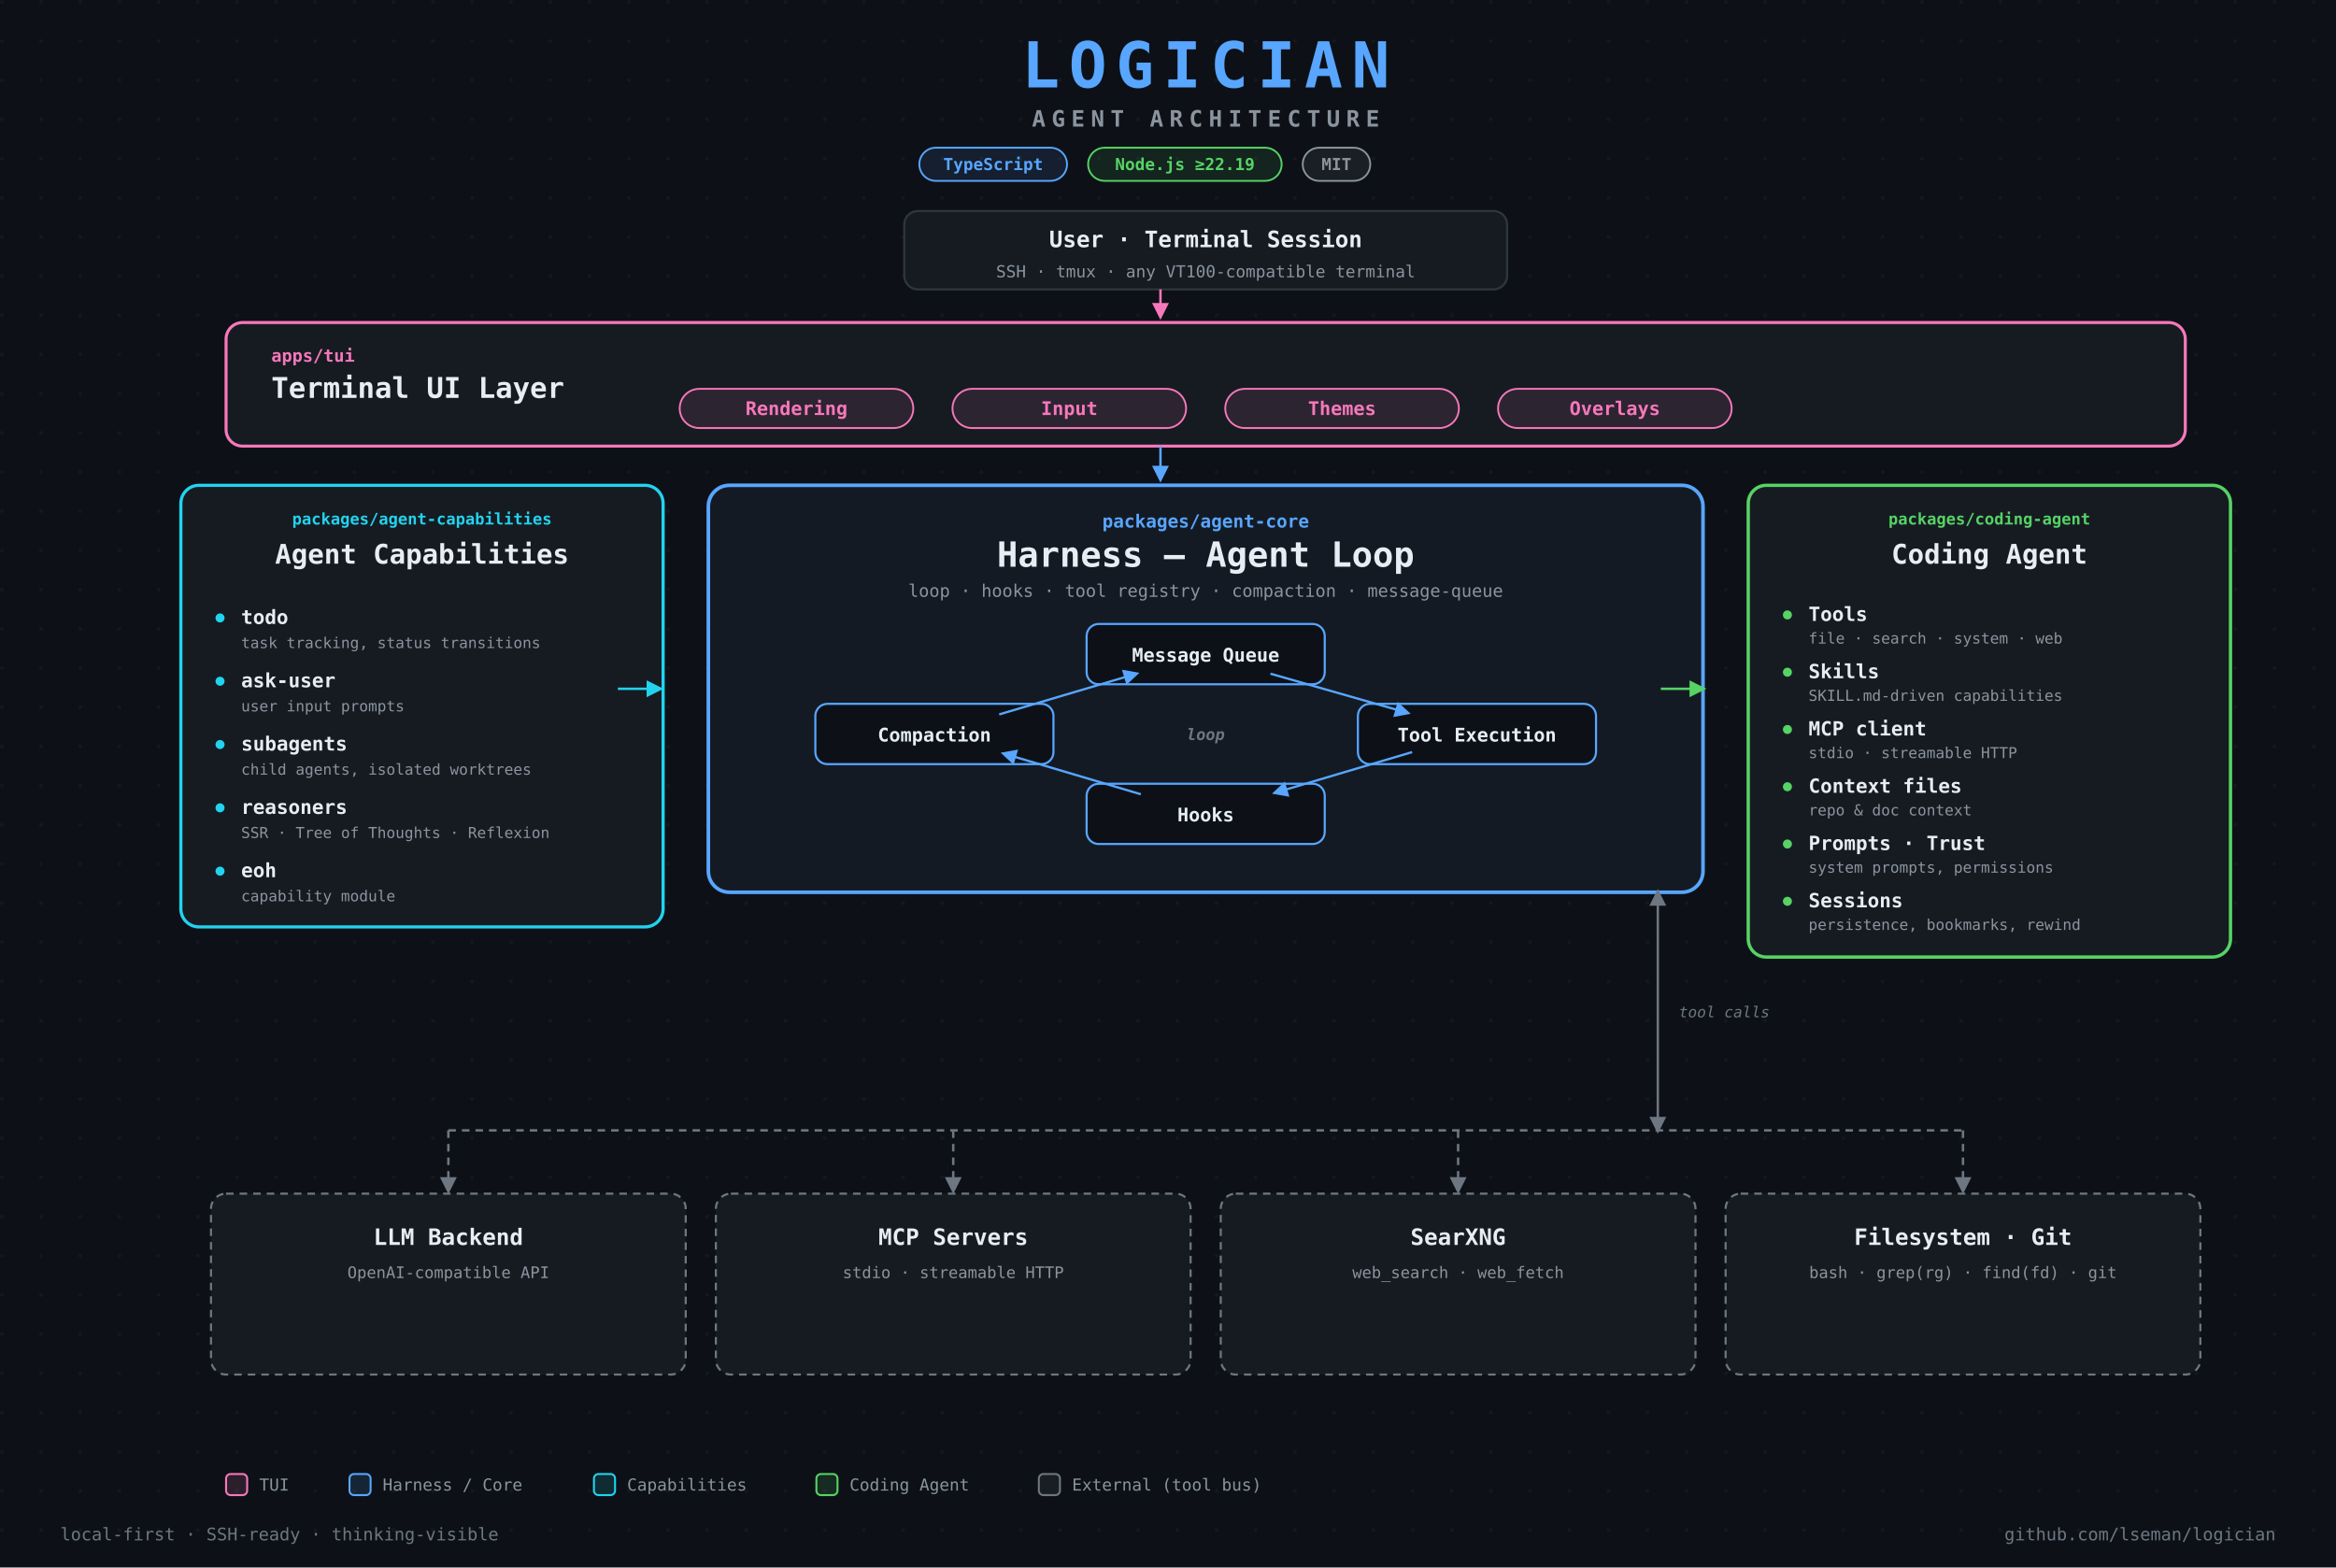
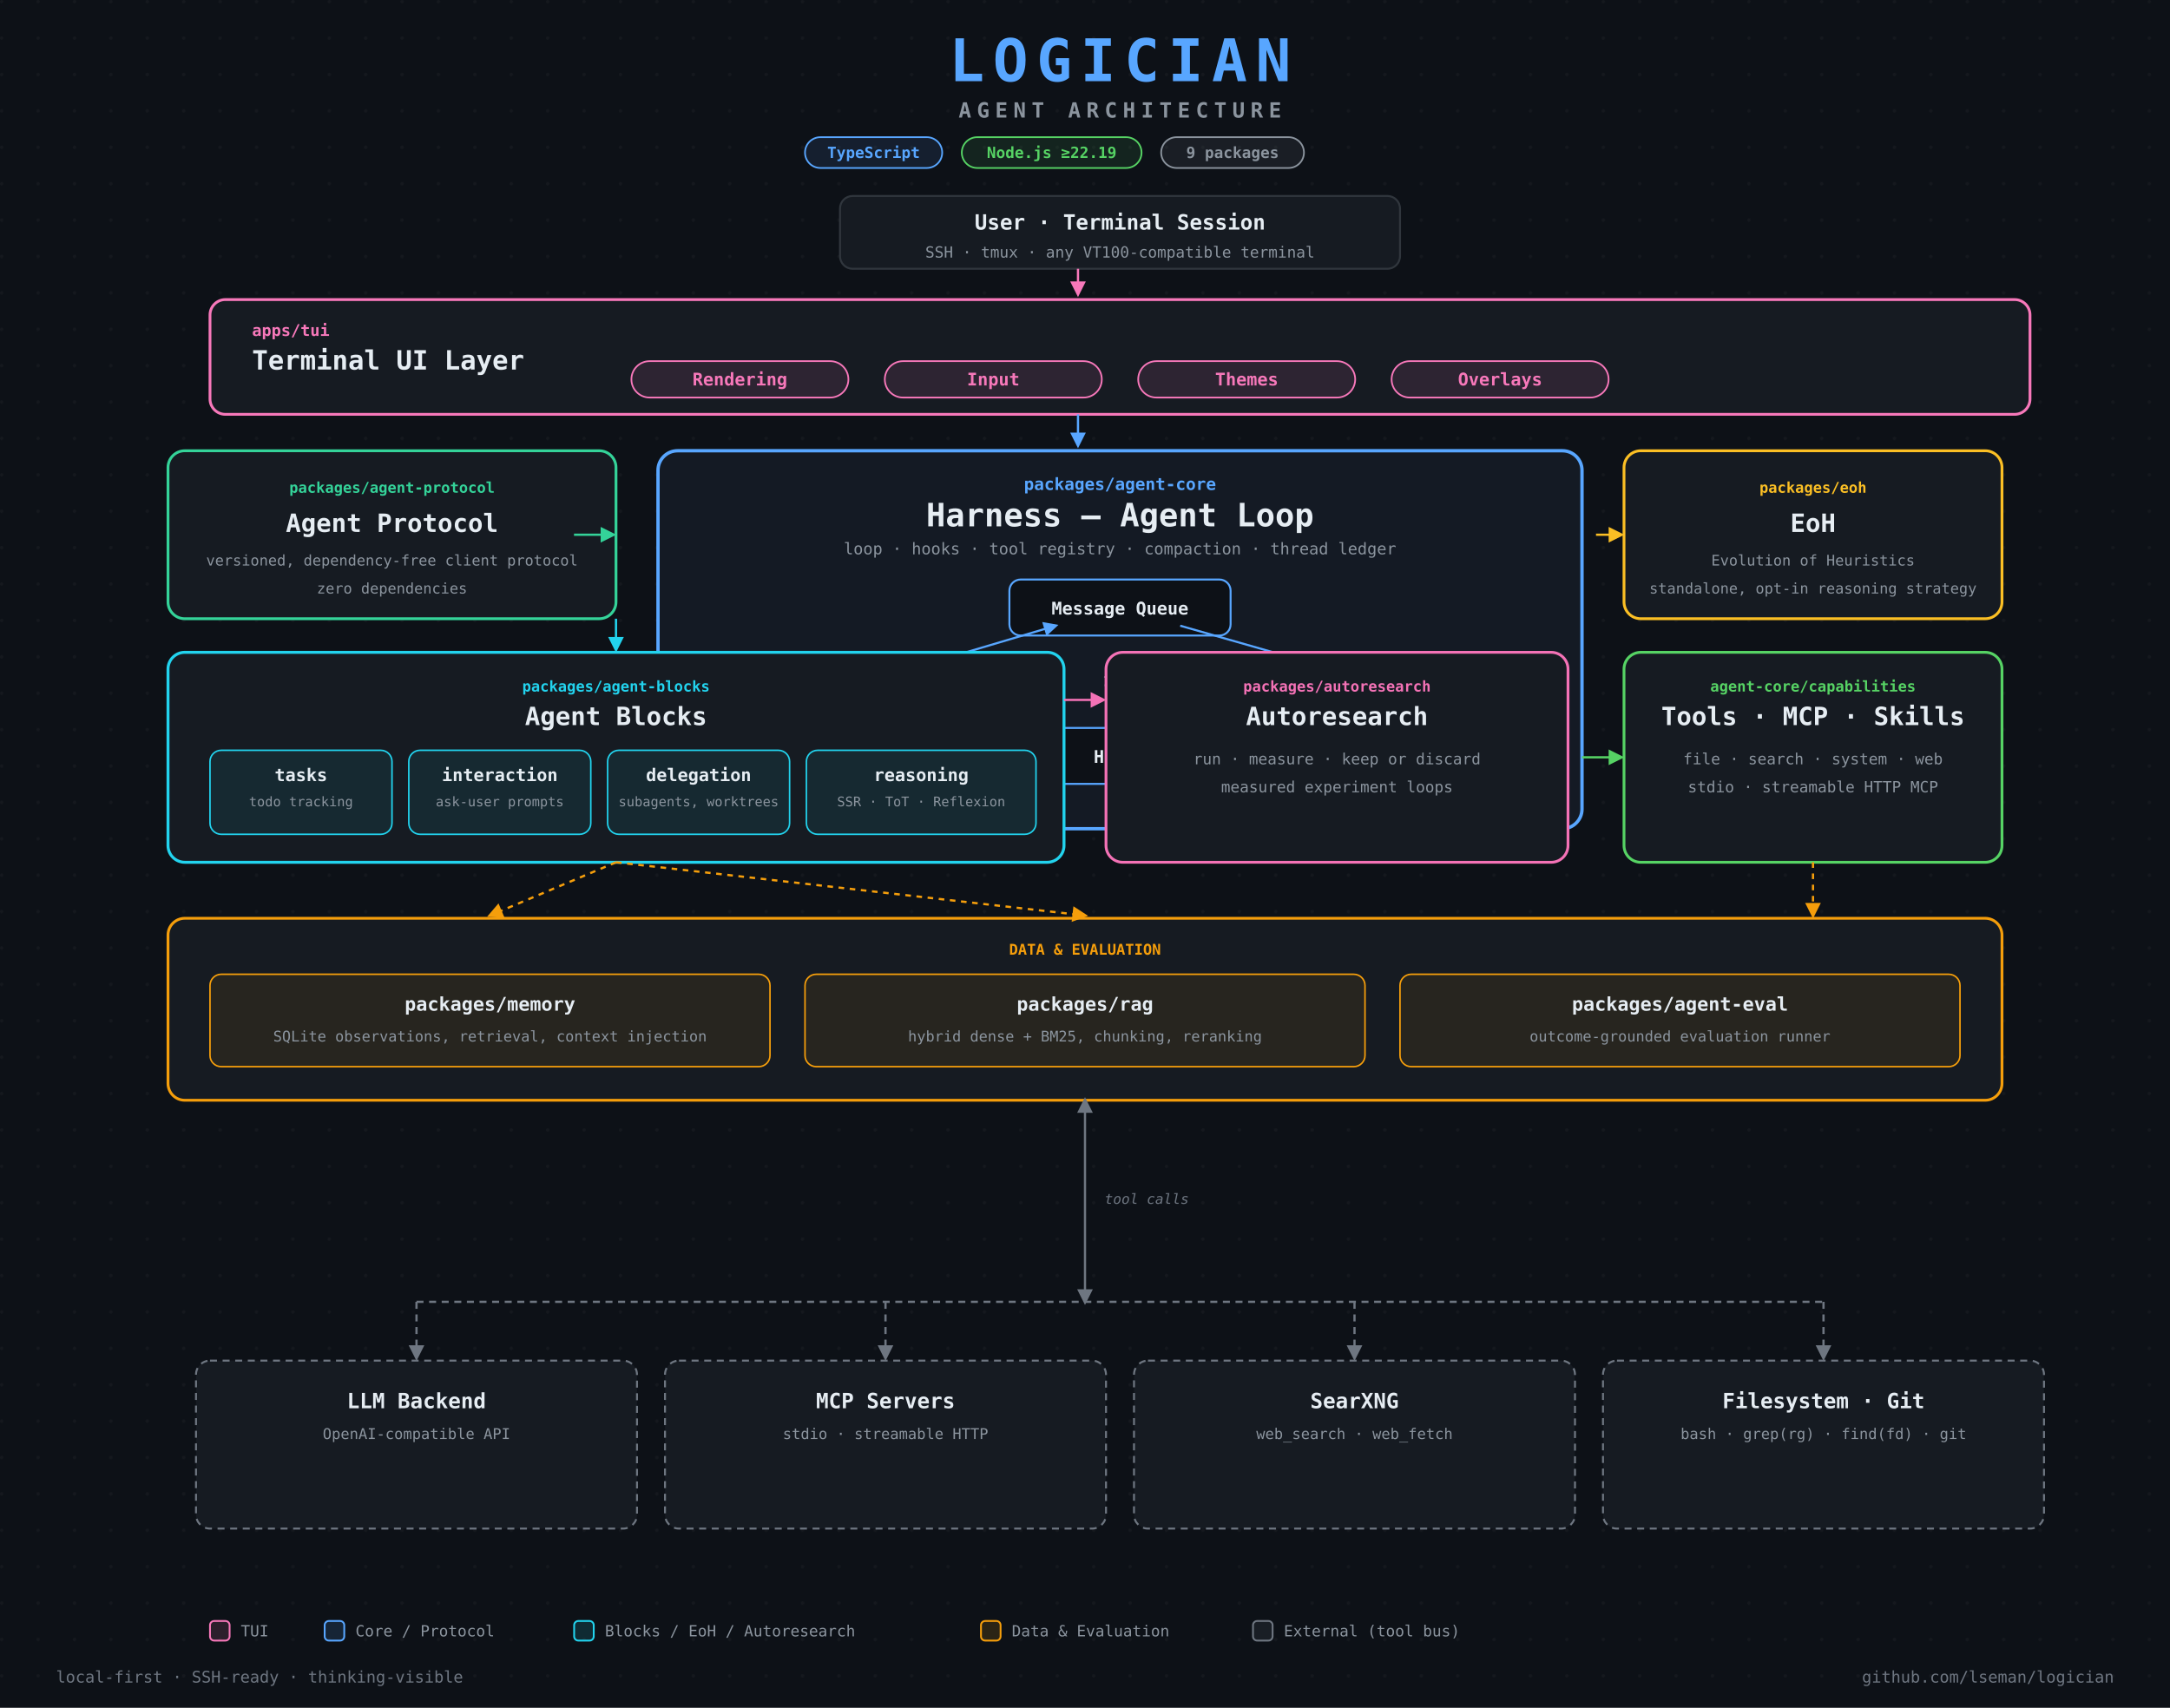
- <svg xmlns="http://www.w3.org/2000/svg" id="home-svg" viewBox="0 0 1550 1040" preserveAspectRatio="xMidYMin meet">
+ <svg xmlns="http://www.w3.org/2000/svg" id="home-svg" viewBox="0 0 1550 1220" preserveAspectRatio="xMidYMin meet">
  <defs>
    <marker id="arrow" viewBox="0 0 10 10" refX="8" refY="5" markerWidth="7" markerHeight="7" orient="auto-start-reverse">
      <path d="M 0,0 10,5 0,10 Z" fill="#58a6ff" />
    </marker>
    <marker id="arrow-cap" viewBox="0 0 10 10" refX="8" refY="5" markerWidth="7" markerHeight="7" orient="auto-start-reverse">
      <path d="M 0,0 10,5 0,10 Z" fill="#22d3ee" />
    </marker>
    <marker id="arrow-code" viewBox="0 0 10 10" refX="8" refY="5" markerWidth="7" markerHeight="7" orient="auto-start-reverse">
      <path d="M 0,0 10,5 0,10 Z" fill="#56d364" />
    </marker>
    <marker id="arrow-ext" viewBox="0 0 10 10" refX="8" refY="5" markerWidth="7" markerHeight="7" orient="auto-start-reverse">
      <path d="M 0,0 10,5 0,10 Z" fill="#6e7681" />
    </marker>
    <marker id="arrow-tui" viewBox="0 0 10 10" refX="8" refY="5" markerWidth="7" markerHeight="7" orient="auto-start-reverse">
      <path d="M 0,0 10,5 0,10 Z" fill="#f778ba" />
+     </marker>
+     <marker id="arrow-data" viewBox="0 0 10 10" refX="8" refY="5" markerWidth="7" markerHeight="7" orient="auto-start-reverse">
+       <path d="M 0,0 10,5 0,10 Z" fill="#f59e0b" />
+     </marker>
+     <marker id="arrow-research" viewBox="0 0 10 10" refX="8" refY="5" markerWidth="7" markerHeight="7" orient="auto-start-reverse">
+       <path d="M 0,0 10,5 0,10 Z" fill="#f472b6" />
+     </marker>
+     <marker id="arrow-eoh" viewBox="0 0 10 10" refX="8" refY="5" markerWidth="7" markerHeight="7" orient="auto-start-reverse">
+       <path d="M 0,0 10,5 0,10 Z" fill="#fbbf24" />
+     </marker>
+     <marker id="arrow-protocol" viewBox="0 0 10 10" refX="8" refY="5" markerWidth="7" markerHeight="7" orient="auto-start-reverse">
+       <path d="M 0,0 10,5 0,10 Z" fill="#34d399" />
    </marker>
    <filter id="softGlow" x="-0.4" y="-0.4" width="1.8" height="1.8">
      <feGaussianBlur stdDeviation="7" result="b" />
      <feMerge>
        <feMergeNode in="b" />
        <feMergeNode in="SourceGraphic" />
      </feMerge>
    </filter>
    <pattern id="dots" width="26" height="26" patternUnits="userSpaceOnUse">
      <circle cx="1.2" cy="1.2" r="1.2" fill="#ffffff" opacity="0.035" />
    </pattern>
  </defs>
-   <rect x="0" y="0" width="1550" height="1040" fill="#0d1117" style="stroke-width:0.98" />
-   <rect x="0" y="0" width="1550" height="1040" fill="url(#dots)" />
+   <rect x="0" y="0" width="1550" height="1220" fill="#0d1117" style="stroke-width:0.98" />
+   <rect x="0" y="0" width="1550" height="1220" fill="url(#dots)" />
  <g id="title">
    <text x="800" y="58" font-family="'JetBrains Mono', 'Fira Code', SFMono-Regular, Consolas, monospace" font-size="42px" font-weight="700" fill="#58a6ff" text-anchor="middle" letter-spacing="6">LOGICIAN</text>
    <text x="800" y="84" font-family="'JetBrains Mono', 'Fira Code', SFMono-Regular, Consolas, monospace" font-size="15px" font-weight="600" fill="#8b949e" text-anchor="middle" letter-spacing="4">AGENT ARCHITECTURE</text>
-     <rect x="610" y="98" width="98" height="22" rx="11" fill="#58a6ff1a" stroke="#58a6ff" stroke-width="1.2" />
-     <text x="659" y="112.85" font-family="'JetBrains Mono', 'Fira Code', SFMono-Regular, Consolas, monospace" font-size="11px" font-weight="600" fill="#58a6ff" text-anchor="middle">TypeScript</text>
-     <rect x="722" y="98" width="128.4" height="22" rx="11" fill="#56d3641a" stroke="#56d364" stroke-width="1.2" />
-     <text x="786.2" y="112.85" font-family="'JetBrains Mono', 'Fira Code', SFMono-Regular, Consolas, monospace" font-size="11px" font-weight="600" fill="#56d364" text-anchor="middle">Node.js ≥22.19</text>
-     <rect x="864.4" y="98" width="44.8" height="22" rx="11" fill="#8b949e1a" stroke="#8b949e" stroke-width="1.2" />
-     <text x="886.8" y="112.85" font-family="'JetBrains Mono', 'Fira Code', SFMono-Regular, Consolas, monospace" font-size="11px" font-weight="600" fill="#8b949e" text-anchor="middle">MIT</text>
-     <text x="1510" y="1022" font-family="'JetBrains Mono', 'Fira Code', SFMono-Regular, Consolas, monospace" font-size="11.5px" font-weight="400" fill="#6e7681" text-anchor="end">github.com/lseman/logician</text>
-     <text x="40" y="1022" font-family="'JetBrains Mono', 'Fira Code', SFMono-Regular, Consolas, monospace" font-size="11.5px" font-weight="400" fill="#6e7681" text-anchor="start">local-first · SSH-ready · thinking-visible</text>
+     <rect x="575" y="98" width="98" height="22" rx="11" fill="#58a6ff1a" stroke="#58a6ff" stroke-width="1.2" />
+     <text x="624" y="112.85" font-family="'JetBrains Mono', 'Fira Code', SFMono-Regular, Consolas, monospace" font-size="11px" font-weight="600" fill="#58a6ff" text-anchor="middle">TypeScript</text>
+     <rect x="687" y="98" width="128.4" height="22" rx="11" fill="#56d3641a" stroke="#56d364" stroke-width="1.2" />
+     <text x="751.2" y="112.85" font-family="'JetBrains Mono', 'Fira Code', SFMono-Regular, Consolas, monospace" font-size="11px" font-weight="600" fill="#56d364" text-anchor="middle">Node.js ≥22.19</text>
+     <rect x="829.4" y="98" width="102" height="22" rx="11" fill="#8b949e1a" stroke="#8b949e" stroke-width="1.2" />
+     <text x="880.4" y="112.85" font-family="'JetBrains Mono', 'Fira Code', SFMono-Regular, Consolas, monospace" font-size="11px" font-weight="600" fill="#8b949e" text-anchor="middle">9 packages</text>
+     <text x="1510" y="1202" font-family="'JetBrains Mono', 'Fira Code', SFMono-Regular, Consolas, monospace" font-size="11.5px" font-weight="400" fill="#6e7681" text-anchor="end">github.com/lseman/logician</text>
+     <text x="40" y="1202" font-family="'JetBrains Mono', 'Fira Code', SFMono-Regular, Consolas, monospace" font-size="11.5px" font-weight="400" fill="#6e7681" text-anchor="start">local-first · SSH-ready · thinking-visible</text>
  </g>
  <g id="user-session">
    <rect x="600" y="140" width="400" height="52" rx="9" fill="#161b22" stroke="#30363d" stroke-width="1.4" />
    <text x="800" y="164" font-family="'JetBrains Mono', 'Fira Code', SFMono-Regular, Consolas, monospace" font-size="15px" font-weight="700" fill="#e6edf3" text-anchor="middle">User · Terminal Session</text>
    <text x="800" y="184" font-family="'JetBrains Mono', 'Fira Code', SFMono-Regular, Consolas, monospace" font-size="11px" font-weight="400" fill="#8b949e" text-anchor="middle">SSH · tmux · any VT100-compatible terminal</text>
  </g>
  <line x1="770" y1="192" x2="770" y2="210" stroke="#f778ba" stroke-width="1.6" marker-end="url(#arrow-tui)" opacity="1" />
  <g id="layer-tui" class="home-node" data-nav="tui">
    <rect x="150" y="214" width="1300" height="82" rx="11" fill="#161b22" stroke="#f778ba" stroke-width="2" class="node-bg" />
    <text x="180" y="240" font-family="'JetBrains Mono', 'Fira Code', SFMono-Regular, Consolas, monospace" font-size="11.5px" font-weight="600" fill="#f778ba" text-anchor="start">apps/tui</text>
    <text x="180" y="264" font-family="'JetBrains Mono', 'Fira Code', SFMono-Regular, Consolas, monospace" font-size="19px" font-weight="700" fill="#e6edf3" text-anchor="start">Terminal UI Layer</text>
    <g class="home-node-sub" data-nav="tui-rendering">
      <rect x="451" y="258" width="155" height="26" rx="13" fill="#f778ba1a" stroke="#f778ba" stroke-width="1.2" class="node-bg" />
      <text x="528.5" y="275.375" font-family="'JetBrains Mono', 'Fira Code', SFMono-Regular, Consolas, monospace" font-size="12.5px" font-weight="600" fill="#f778ba" text-anchor="middle">Rendering</text>
    </g>
    <g class="home-node-sub" data-nav="tui-input">
      <rect x="632" y="258" width="155" height="26" rx="13" fill="#f778ba1a" stroke="#f778ba" stroke-width="1.2" class="node-bg" />
      <text x="709.5" y="275.375" font-family="'JetBrains Mono', 'Fira Code', SFMono-Regular, Consolas, monospace" font-size="12.5px" font-weight="600" fill="#f778ba" text-anchor="middle">Input</text>
    </g>
    <g class="home-node-sub" data-nav="tui-themes">
      <rect x="813" y="258" width="155" height="26" rx="13" fill="#f778ba1a" stroke="#f778ba" stroke-width="1.2" class="node-bg" />
      <text x="890.5" y="275.375" font-family="'JetBrains Mono', 'Fira Code', SFMono-Regular, Consolas, monospace" font-size="12.5px" font-weight="600" fill="#f778ba" text-anchor="middle">Themes</text>
    </g>
    <g class="home-node-sub" data-nav="tui-overlays">
      <rect x="994" y="258" width="155" height="26" rx="13" fill="#f778ba1a" stroke="#f778ba" stroke-width="1.2" class="node-bg" />
      <text x="1071.5" y="275.375" font-family="'JetBrains Mono', 'Fira Code', SFMono-Regular, Consolas, monospace" font-size="12.5px" font-weight="600" fill="#f778ba" text-anchor="middle">Overlays</text>
    </g>
  </g>
  <line x1="770" y1="296" x2="770" y2="318" stroke="#58a6ff" stroke-width="1.6" marker-end="url(#arrow)" opacity="1" />
  <g id="layer-harness" class="home-node" data-nav="harness">
    <rect x="470" y="322" width="660" height="270" rx="14" fill="#141a24" stroke="#58a6ff" stroke-width="2.4" class="node-bg" />
    <text x="800" y="350" font-family="'JetBrains Mono', 'Fira Code', SFMono-Regular, Consolas, monospace" font-size="12px" font-weight="600" fill="#58a6ff" text-anchor="middle">packages/agent-core</text>
    <text x="800" y="376" font-family="'JetBrains Mono', 'Fira Code', SFMono-Regular, Consolas, monospace" font-size="23px" font-weight="700" fill="#e6edf3" text-anchor="middle">Harness — Agent Loop</text>
-     <text x="800" y="396" font-family="'JetBrains Mono', 'Fira Code', SFMono-Regular, Consolas, monospace" font-size="11.5px" font-weight="400" fill="#8b949e" text-anchor="middle">loop · hooks · tool registry · compaction · message-queue</text>
+     <text x="800" y="396" font-family="'JetBrains Mono', 'Fira Code', SFMono-Regular, Consolas, monospace" font-size="11.5px" font-weight="400" fill="#8b949e" text-anchor="middle">loop · hooks · tool registry · compaction · thread ledger</text>
    <rect x="721" y="414" width="158" height="40" rx="8" fill="#0d1117" stroke="#58a6ff" stroke-width="1.4" />
    <text x="800" y="439" font-family="'JetBrains Mono', 'Fira Code', SFMono-Regular, Consolas, monospace" font-size="12.5px" font-weight="600" fill="#e6edf3" text-anchor="middle">Message Queue</text>
    <rect x="901" y="467" width="158" height="40" rx="8" fill="#0d1117" stroke="#58a6ff" stroke-width="1.4" />
    <text x="980" y="492" font-family="'JetBrains Mono', 'Fira Code', SFMono-Regular, Consolas, monospace" font-size="12.5px" font-weight="600" fill="#e6edf3" text-anchor="middle">Tool Execution</text>
    <rect x="721" y="520" width="158" height="40" rx="8" fill="#0d1117" stroke="#58a6ff" stroke-width="1.4" />
    <text x="800" y="545" font-family="'JetBrains Mono', 'Fira Code', SFMono-Regular, Consolas, monospace" font-size="12.5px" font-weight="600" fill="#e6edf3" text-anchor="middle">Hooks</text>
    <rect x="541" y="467" width="158" height="40" rx="8" fill="#0d1117" stroke="#58a6ff" stroke-width="1.4" />
    <text x="620" y="492" font-family="'JetBrains Mono', 'Fira Code', SFMono-Regular, Consolas, monospace" font-size="12.5px" font-weight="600" fill="#e6edf3" text-anchor="middle">Compaction</text>
    <line x1="843" y1="447" x2="934" y2="473" stroke="#58a6ff" stroke-width="1.5" marker-end="url(#arrow)" opacity="1" />
    <line x1="937" y1="499" x2="846" y2="526" stroke="#58a6ff" stroke-width="1.5" marker-end="url(#arrow)" opacity="1" />
    <line x1="757" y1="527" x2="666" y2="500" stroke="#58a6ff" stroke-width="1.5" marker-end="url(#arrow)" opacity="1" />
    <line x1="663" y1="474" x2="754" y2="447" stroke="#58a6ff" stroke-width="1.5" marker-end="url(#arrow)" opacity="1" />
    <text x="800" y="491" font-family="'JetBrains Mono', 'Fira Code', SFMono-Regular, Consolas, monospace" font-size="10.5px" font-weight="600" fill="#6e7681" text-anchor="middle" style="font-style:italic">loop</text>
  </g>
-   <g id="layer-capabilities" class="home-node" data-nav="capabilities">
-     <rect x="120" y="322" width="320" height="293" rx="12" fill="#161b22" stroke="#22d3ee" stroke-width="2.1" class="node-bg" />
-     <text x="280" y="348" font-family="'JetBrains Mono', 'Fira Code', SFMono-Regular, Consolas, monospace" font-size="10.6px" font-weight="600" fill="#22d3ee" text-anchor="middle">packages/agent-capabilities</text>
-     <text x="280" y="374" font-family="'JetBrains Mono', 'Fira Code', SFMono-Regular, Consolas, monospace" font-size="18px" font-weight="700" fill="#e6edf3" text-anchor="middle">Agent Capabilities</text>
-     <circle cx="146" cy="410" r="3" fill="#22d3ee" />
+   <g id="layer-protocol" class="home-node" data-nav="protocol">
+     <rect x="120" y="322" width="320" height="120" rx="12" fill="#161b22" stroke="#34d399" stroke-width="2" class="node-bg" />
+     <text x="280" y="352" font-family="'JetBrains Mono', 'Fira Code', SFMono-Regular, Consolas, monospace" font-size="10.6px" font-weight="600" fill="#34d399" text-anchor="middle">packages/agent-protocol</text>
+     <text x="280" y="380" font-family="'JetBrains Mono', 'Fira Code', SFMono-Regular, Consolas, monospace" font-size="18px" font-weight="700" fill="#e6edf3" text-anchor="middle">Agent Protocol</text>
+     <text x="280" y="404" font-family="'JetBrains Mono', 'Fira Code', SFMono-Regular, Consolas, monospace" font-size="10.5px" font-weight="400" fill="#8b949e" text-anchor="middle">versioned, dependency-free client protocol</text>
+     <text x="280" y="424" font-family="'JetBrains Mono', 'Fira Code', SFMono-Regular, Consolas, monospace" font-size="10.5px" font-weight="400" fill="#8b949e" text-anchor="middle">zero dependencies</text>
+   </g>
+   <line x1="410" y1="382" x2="438" y2="382" stroke="#34d399" stroke-width="1.6" marker-end="url(#arrow-protocol)" opacity="1" />
+   <g id="layer-eoh" class="home-node" data-nav="eoh">
+     <rect x="1160" y="322" width="270" height="120" rx="12" fill="#161b22" stroke="#fbbf24" stroke-width="2" class="node-bg" />
+     <text x="1295" y="352" font-family="'JetBrains Mono', 'Fira Code', SFMono-Regular, Consolas, monospace" font-size="10.6px" font-weight="600" fill="#fbbf24" text-anchor="middle">packages/eoh</text>
+     <text x="1295" y="380" font-family="'JetBrains Mono', 'Fira Code', SFMono-Regular, Consolas, monospace" font-size="18px" font-weight="700" fill="#e6edf3" text-anchor="middle">EoH</text>
+     <text x="1295" y="404" font-family="'JetBrains Mono', 'Fira Code', SFMono-Regular, Consolas, monospace" font-size="10.5px" font-weight="400" fill="#8b949e" text-anchor="middle">Evolution of Heuristics</text>
+     <text x="1295" y="424" font-family="'JetBrains Mono', 'Fira Code', SFMono-Regular, Consolas, monospace" font-size="10.5px" font-weight="400" fill="#8b949e" text-anchor="middle">standalone, opt-in reasoning strategy</text>
+   </g>
+   <line x1="1140" y1="382" x2="1158" y2="382" stroke="#fbbf24" stroke-width="1.6" marker-end="url(#arrow-eoh)" opacity="1" />
+   <g id="layer-blocks" class="home-node" data-nav="blocks">
+     <rect x="120" y="466" width="640" height="150" rx="12" fill="#161b22" stroke="#22d3ee" stroke-width="2.1" class="node-bg" />
+     <text x="440" y="494" font-family="'JetBrains Mono', 'Fira Code', SFMono-Regular, Consolas, monospace" font-size="10.6px" font-weight="600" fill="#22d3ee" text-anchor="middle">packages/agent-blocks</text>
+     <text x="440" y="518" font-family="'JetBrains Mono', 'Fira Code', SFMono-Regular, Consolas, monospace" font-size="18px" font-weight="700" fill="#e6edf3" text-anchor="middle">Agent Blocks</text>
    <g class="home-node-sub" data-nav="cap-todo">
-       <text x="160" y="414" font-family="'JetBrains Mono', 'Fira Code', SFMono-Regular, Consolas, monospace" font-size="13px" font-weight="700" fill="#e6edf3" text-anchor="start">todo</text>
-       <text x="160" y="430" font-family="'JetBrains Mono', 'Fira Code', SFMono-Regular, Consolas, monospace" font-size="10px" font-weight="400" fill="#8b949e" text-anchor="start">task tracking, status transitions</text>
-     </g>
-     <circle cx="146" cy="452" r="3" fill="#22d3ee" />
+       <rect x="150" y="536" width="130" height="60" rx="8" fill="#22d3ee14" stroke="#22d3ee" stroke-width="1.1" />
+       <text x="215" y="558" font-family="'JetBrains Mono', 'Fira Code', SFMono-Regular, Consolas, monospace" font-size="12.5px" font-weight="700" fill="#e6edf3" text-anchor="middle">tasks</text>
+       <text x="215" y="576" font-family="'JetBrains Mono', 'Fira Code', SFMono-Regular, Consolas, monospace" font-size="9.5px" font-weight="400" fill="#8b949e" text-anchor="middle">todo tracking</text>
+     </g>
    <g class="home-node-sub" data-nav="cap-ask-user">
-       <text x="160" y="456" font-family="'JetBrains Mono', 'Fira Code', SFMono-Regular, Consolas, monospace" font-size="13px" font-weight="700" fill="#e6edf3" text-anchor="start">ask-user</text>
-       <text x="160" y="472" font-family="'JetBrains Mono', 'Fira Code', SFMono-Regular, Consolas, monospace" font-size="10px" font-weight="400" fill="#8b949e" text-anchor="start">user input prompts</text>
-     </g>
-     <circle cx="146" cy="494" r="3" fill="#22d3ee" />
+       <rect x="292" y="536" width="130" height="60" rx="8" fill="#22d3ee14" stroke="#22d3ee" stroke-width="1.1" />
+       <text x="357" y="558" font-family="'JetBrains Mono', 'Fira Code', SFMono-Regular, Consolas, monospace" font-size="12.5px" font-weight="700" fill="#e6edf3" text-anchor="middle">interaction</text>
+       <text x="357" y="576" font-family="'JetBrains Mono', 'Fira Code', SFMono-Regular, Consolas, monospace" font-size="9.5px" font-weight="400" fill="#8b949e" text-anchor="middle">ask-user prompts</text>
+     </g>
    <g class="home-node-sub" data-nav="cap-subagents">
-       <text x="160" y="498" font-family="'JetBrains Mono', 'Fira Code', SFMono-Regular, Consolas, monospace" font-size="13px" font-weight="700" fill="#e6edf3" text-anchor="start">subagents</text>
-       <text x="160" y="514" font-family="'JetBrains Mono', 'Fira Code', SFMono-Regular, Consolas, monospace" font-size="10px" font-weight="400" fill="#8b949e" text-anchor="start">child agents, isolated worktrees</text>
-     </g>
-     <circle cx="146" cy="536" r="3" fill="#22d3ee" />
+       <rect x="434" y="536" width="130" height="60" rx="8" fill="#22d3ee14" stroke="#22d3ee" stroke-width="1.1" />
+       <text x="499" y="558" font-family="'JetBrains Mono', 'Fira Code', SFMono-Regular, Consolas, monospace" font-size="12.5px" font-weight="700" fill="#e6edf3" text-anchor="middle">delegation</text>
+       <text x="499" y="576" font-family="'JetBrains Mono', 'Fira Code', SFMono-Regular, Consolas, monospace" font-size="9.5px" font-weight="400" fill="#8b949e" text-anchor="middle">subagents, worktrees</text>
+     </g>
    <g class="home-node-sub" data-nav="cap-reasoners">
-       <text x="160" y="540" font-family="'JetBrains Mono', 'Fira Code', SFMono-Regular, Consolas, monospace" font-size="13px" font-weight="700" fill="#e6edf3" text-anchor="start">reasoners</text>
-       <text x="160" y="556" font-family="'JetBrains Mono', 'Fira Code', SFMono-Regular, Consolas, monospace" font-size="10px" font-weight="400" fill="#8b949e" text-anchor="start">SSR · Tree of Thoughts · Reflexion</text>
-     </g>
-     <circle cx="146" cy="578" r="3" fill="#22d3ee" />
-     <g class="home-node-sub" data-nav="cap-eoh">
-       <text x="160" y="582" font-family="'JetBrains Mono', 'Fira Code', SFMono-Regular, Consolas, monospace" font-size="13px" font-weight="700" fill="#e6edf3" text-anchor="start">eoh</text>
-       <text x="160" y="598" font-family="'JetBrains Mono', 'Fira Code', SFMono-Regular, Consolas, monospace" font-size="10px" font-weight="400" fill="#8b949e" text-anchor="start">capability module</text>
-     </g>
-   </g>
-   <line x1="410" y1="457" x2="438" y2="457" stroke="#22d3ee" stroke-width="1.6" marker-end="url(#arrow-cap)" opacity="1" />
-   <g id="layer-coding-agent" class="home-node" data-nav="coding-agent">
-     <rect x="1160" y="322" width="320" height="313" rx="12" fill="#161b22" stroke="#56d364" stroke-width="2.2" class="node-bg" />
-     <text x="1320" y="348" font-family="'JetBrains Mono', 'Fira Code', SFMono-Regular, Consolas, monospace" font-size="10.6px" font-weight="600" fill="#56d364" text-anchor="middle">packages/coding-agent</text>
-     <text x="1320" y="374" font-family="'JetBrains Mono', 'Fira Code', SFMono-Regular, Consolas, monospace" font-size="18px" font-weight="700" fill="#e6edf3" text-anchor="middle">Coding Agent</text>
-     <circle cx="1186" cy="408" r="3" fill="#56d364" />
-     <g class="home-node-sub" data-nav="ca-tools">
-       <text x="1200" y="412" font-family="'JetBrains Mono', 'Fira Code', SFMono-Regular, Consolas, monospace" font-size="13px" font-weight="700" fill="#e6edf3" text-anchor="start">Tools</text>
-       <text x="1200" y="427" font-family="'JetBrains Mono', 'Fira Code', SFMono-Regular, Consolas, monospace" font-size="10px" font-weight="400" fill="#8b949e" text-anchor="start">file · search · system · web</text>
-     </g>
-     <circle cx="1186" cy="446" r="3" fill="#56d364" />
-     <g class="home-node-sub" data-nav="ca-skills">
-       <text x="1200" y="450" font-family="'JetBrains Mono', 'Fira Code', SFMono-Regular, Consolas, monospace" font-size="13px" font-weight="700" fill="#e6edf3" text-anchor="start">Skills</text>
-       <text x="1200" y="465" font-family="'JetBrains Mono', 'Fira Code', SFMono-Regular, Consolas, monospace" font-size="10px" font-weight="400" fill="#8b949e" text-anchor="start">SKILL.md-driven capabilities</text>
-     </g>
-     <circle cx="1186" cy="484" r="3" fill="#56d364" />
-     <g class="home-node-sub" data-nav="ca-mcp">
-       <text x="1200" y="488" font-family="'JetBrains Mono', 'Fira Code', SFMono-Regular, Consolas, monospace" font-size="13px" font-weight="700" fill="#e6edf3" text-anchor="start">MCP client</text>
-       <text x="1200" y="503" font-family="'JetBrains Mono', 'Fira Code', SFMono-Regular, Consolas, monospace" font-size="10px" font-weight="400" fill="#8b949e" text-anchor="start">stdio · streamable HTTP</text>
-     </g>
-     <circle cx="1186" cy="522" r="3" fill="#56d364" />
-     <g class="home-node-sub" data-nav="ca-context">
-       <text x="1200" y="526" font-family="'JetBrains Mono', 'Fira Code', SFMono-Regular, Consolas, monospace" font-size="13px" font-weight="700" fill="#e6edf3" text-anchor="start">Context files</text>
-       <text x="1200" y="541" font-family="'JetBrains Mono', 'Fira Code', SFMono-Regular, Consolas, monospace" font-size="10px" font-weight="400" fill="#8b949e" text-anchor="start">repo &amp; doc context</text>
-     </g>
-     <circle cx="1186" cy="560" r="3" fill="#56d364" />
-     <g class="home-node-sub" data-nav="ca-prompts">
-       <text x="1200" y="564" font-family="'JetBrains Mono', 'Fira Code', SFMono-Regular, Consolas, monospace" font-size="13px" font-weight="700" fill="#e6edf3" text-anchor="start">Prompts · Trust</text>
-       <text x="1200" y="579" font-family="'JetBrains Mono', 'Fira Code', SFMono-Regular, Consolas, monospace" font-size="10px" font-weight="400" fill="#8b949e" text-anchor="start">system prompts, permissions</text>
-     </g>
-     <circle cx="1186" cy="598" r="3" fill="#56d364" />
-     <g class="home-node-sub" data-nav="ca-sessions">
-       <text x="1200" y="602" font-family="'JetBrains Mono', 'Fira Code', SFMono-Regular, Consolas, monospace" font-size="13px" font-weight="700" fill="#e6edf3" text-anchor="start">Sessions</text>
-       <text x="1200" y="617" font-family="'JetBrains Mono', 'Fira Code', SFMono-Regular, Consolas, monospace" font-size="10px" font-weight="400" fill="#8b949e" text-anchor="start">persistence, bookmarks, rewind</text>
-     </g>
-   </g>
-   <line x1="1102" y1="457" x2="1130" y2="457" stroke="#56d364" stroke-width="1.6" marker-end="url(#arrow-code)" opacity="1" />
+       <rect x="576" y="536" width="164" height="60" rx="8" fill="#22d3ee14" stroke="#22d3ee" stroke-width="1.1" />
+       <text x="658" y="558" font-family="'JetBrains Mono', 'Fira Code', SFMono-Regular, Consolas, monospace" font-size="12.5px" font-weight="700" fill="#e6edf3" text-anchor="middle">reasoning</text>
+       <text x="658" y="576" font-family="'JetBrains Mono', 'Fira Code', SFMono-Regular, Consolas, monospace" font-size="9.5px" font-weight="400" fill="#8b949e" text-anchor="middle">SSR · ToT · Reflexion</text>
+     </g>
+   </g>
+   <line x1="440" y1="442" x2="440" y2="464" stroke="#22d3ee" stroke-width="1.6" marker-end="url(#arrow-cap)" opacity="1" />
+   <g id="layer-autoresearch" class="home-node" data-nav="autoresearch">
+     <rect x="790" y="466" width="330" height="150" rx="12" fill="#161b22" stroke="#f472b6" stroke-width="2" class="node-bg" />
+     <text x="955" y="494" font-family="'JetBrains Mono', 'Fira Code', SFMono-Regular, Consolas, monospace" font-size="10.6px" font-weight="600" fill="#f472b6" text-anchor="middle">packages/autoresearch</text>
+     <text x="955" y="518" font-family="'JetBrains Mono', 'Fira Code', SFMono-Regular, Consolas, monospace" font-size="18px" font-weight="700" fill="#e6edf3" text-anchor="middle">Autoresearch</text>
+     <text x="955" y="546" font-family="'JetBrains Mono', 'Fira Code', SFMono-Regular, Consolas, monospace" font-size="11px" font-weight="400" fill="#8b949e" text-anchor="middle">run · measure · keep or discard</text>
+     <text x="955" y="566" font-family="'JetBrains Mono', 'Fira Code', SFMono-Regular, Consolas, monospace" font-size="11px" font-weight="400" fill="#8b949e" text-anchor="middle">measured experiment loops</text>
+   </g>
+   <line x1="760" y1="500" x2="788" y2="500" stroke="#f472b6" stroke-width="1.6" marker-end="url(#arrow-research)" opacity="1" />
+   <g id="layer-mcp" class="home-node" data-nav="mcp">
+     <rect x="1160" y="466" width="270" height="150" rx="12" fill="#161b22" stroke="#56d364" stroke-width="2" class="node-bg" />
+     <text x="1295" y="494" font-family="'JetBrains Mono', 'Fira Code', SFMono-Regular, Consolas, monospace" font-size="10.6px" font-weight="600" fill="#56d364" text-anchor="middle">agent-core/capabilities</text>
+     <text x="1295" y="518" font-family="'JetBrains Mono', 'Fira Code', SFMono-Regular, Consolas, monospace" font-size="18px" font-weight="700" fill="#e6edf3" text-anchor="middle">Tools · MCP · Skills</text>
+     <text x="1295" y="546" font-family="'JetBrains Mono', 'Fira Code', SFMono-Regular, Consolas, monospace" font-size="11px" font-weight="400" fill="#8b949e" text-anchor="middle">file · search · system · web</text>
+     <text x="1295" y="566" font-family="'JetBrains Mono', 'Fira Code', SFMono-Regular, Consolas, monospace" font-size="11px" font-weight="400" fill="#8b949e" text-anchor="middle">stdio · streamable HTTP MCP</text>
+   </g>
+   <line x1="1130" y1="541" x2="1158" y2="541" stroke="#56d364" stroke-width="1.6" marker-end="url(#arrow-code)" opacity="1" />
+   <g id="layer-data" class="home-node" data-nav="data">
+     <rect x="120" y="656" width="1310" height="130" rx="12" fill="#161b22" stroke="#f59e0b" stroke-width="2" class="node-bg" />
+     <text x="775" y="682" font-family="'JetBrains Mono', 'Fira Code', SFMono-Regular, Consolas, monospace" font-size="10.6px" font-weight="600" fill="#f59e0b" text-anchor="middle">DATA &amp; EVALUATION</text>
+     <g class="home-node-sub" data-nav="data-memory">
+       <rect x="150" y="696" width="400" height="66" rx="8" fill="#f59e0b14" stroke="#f59e0b" stroke-width="1.1" />
+       <text x="350" y="722" font-family="'JetBrains Mono', 'Fira Code', SFMono-Regular, Consolas, monospace" font-size="13.5px" font-weight="700" fill="#e6edf3" text-anchor="middle">packages/memory</text>
+       <text x="350" y="744" font-family="'JetBrains Mono', 'Fira Code', SFMono-Regular, Consolas, monospace" font-size="10.5px" font-weight="400" fill="#8b949e" text-anchor="middle">SQLite observations, retrieval, context injection</text>
+     </g>
+     <g class="home-node-sub" data-nav="data-rag">
+       <rect x="575" y="696" width="400" height="66" rx="8" fill="#f59e0b14" stroke="#f59e0b" stroke-width="1.1" />
+       <text x="775" y="722" font-family="'JetBrains Mono', 'Fira Code', SFMono-Regular, Consolas, monospace" font-size="13.5px" font-weight="700" fill="#e6edf3" text-anchor="middle">packages/rag</text>
+       <text x="775" y="744" font-family="'JetBrains Mono', 'Fira Code', SFMono-Regular, Consolas, monospace" font-size="10.5px" font-weight="400" fill="#8b949e" text-anchor="middle">hybrid dense + BM25, chunking, reranking</text>
+     </g>
+     <g class="home-node-sub" data-nav="data-eval">
+       <rect x="1000" y="696" width="400" height="66" rx="8" fill="#f59e0b14" stroke="#f59e0b" stroke-width="1.1" />
+       <text x="1200" y="722" font-family="'JetBrains Mono', 'Fira Code', SFMono-Regular, Consolas, monospace" font-size="13.5px" font-weight="700" fill="#e6edf3" text-anchor="middle">packages/agent-eval</text>
+       <text x="1200" y="744" font-family="'JetBrains Mono', 'Fira Code', SFMono-Regular, Consolas, monospace" font-size="10.5px" font-weight="400" fill="#8b949e" text-anchor="middle">outcome-grounded evaluation runner</text>
+     </g>
+   </g>
+   <line x1="1295" y1="616" x2="1295" y2="654" stroke="#f59e0b" stroke-width="1.6" stroke-dasharray="4 4" marker-end="url(#arrow-data)" opacity="1" />
+   <line x1="440" y1="616" x2="350" y2="654" stroke="#f59e0b" stroke-width="1.6" stroke-dasharray="4 4" marker-end="url(#arrow-data)" opacity="1" />
+   <line x1="440" y1="616" x2="775" y2="654" stroke="#f59e0b" stroke-width="1.6" stroke-dasharray="4 4" marker-end="url(#arrow-data)" opacity="1" />
  <g id="layer-external" class="home-node" data-nav="external">
-     <rect x="140" y="792" width="315" height="120" rx="10" fill="#161b22" stroke="#6e7681" stroke-width="1.4" stroke-dasharray="5, 4" class="node-bg" />
-     <text x="297.5" y="826" font-family="'JetBrains Mono', 'Fira Code', SFMono-Regular, Consolas, monospace" font-size="15px" font-weight="700" fill="#e6edf3" text-anchor="middle">LLM Backend</text>
-     <text x="297.5" y="848" font-family="'JetBrains Mono', 'Fira Code', SFMono-Regular, Consolas, monospace" font-size="10.6px" font-weight="400" fill="#8b949e" text-anchor="middle">OpenAI-compatible API</text>
-     <rect x="475" y="792" width="315" height="120" rx="10" fill="#161b22" stroke="#6e7681" stroke-width="1.4" stroke-dasharray="5, 4" class="node-bg" />
-     <text x="632.5" y="826" font-family="'JetBrains Mono', 'Fira Code', SFMono-Regular, Consolas, monospace" font-size="15px" font-weight="700" fill="#e6edf3" text-anchor="middle">MCP Servers</text>
-     <text x="632.5" y="848" font-family="'JetBrains Mono', 'Fira Code', SFMono-Regular, Consolas, monospace" font-size="10.6px" font-weight="400" fill="#8b949e" text-anchor="middle">stdio · streamable HTTP</text>
-     <rect x="810" y="792" width="315" height="120" rx="10" fill="#161b22" stroke="#6e7681" stroke-width="1.4" stroke-dasharray="5, 4" class="node-bg" />
-     <text x="967.5" y="826" font-family="'JetBrains Mono', 'Fira Code', SFMono-Regular, Consolas, monospace" font-size="15px" font-weight="700" fill="#e6edf3" text-anchor="middle">SearXNG</text>
-     <text x="967.5" y="848" font-family="'JetBrains Mono', 'Fira Code', SFMono-Regular, Consolas, monospace" font-size="10.6px" font-weight="400" fill="#8b949e" text-anchor="middle">web_search · web_fetch</text>
-     <rect x="1145" y="792" width="315" height="120" rx="10" fill="#161b22" stroke="#6e7681" stroke-width="1.4" stroke-dasharray="5, 4" class="node-bg" />
-     <text x="1302.5" y="826" font-family="'JetBrains Mono', 'Fira Code', SFMono-Regular, Consolas, monospace" font-size="15px" font-weight="700" fill="#e6edf3" text-anchor="middle">Filesystem · Git</text>
-     <text x="1302.5" y="848" font-family="'JetBrains Mono', 'Fira Code', SFMono-Regular, Consolas, monospace" font-size="10.6px" font-weight="400" fill="#8b949e" text-anchor="middle">bash · grep(rg) · find(fd) · git</text>
+     <rect x="140" y="972" width="315" height="120" rx="10" fill="#161b22" stroke="#6e7681" stroke-width="1.4" stroke-dasharray="5, 4" class="node-bg" />
+     <text x="297.5" y="1006" font-family="'JetBrains Mono', 'Fira Code', SFMono-Regular, Consolas, monospace" font-size="15px" font-weight="700" fill="#e6edf3" text-anchor="middle">LLM Backend</text>
+     <text x="297.5" y="1028" font-family="'JetBrains Mono', 'Fira Code', SFMono-Regular, Consolas, monospace" font-size="10.6px" font-weight="400" fill="#8b949e" text-anchor="middle">OpenAI-compatible API</text>
+     <rect x="475" y="972" width="315" height="120" rx="10" fill="#161b22" stroke="#6e7681" stroke-width="1.4" stroke-dasharray="5, 4" class="node-bg" />
+     <text x="632.5" y="1006" font-family="'JetBrains Mono', 'Fira Code', SFMono-Regular, Consolas, monospace" font-size="15px" font-weight="700" fill="#e6edf3" text-anchor="middle">MCP Servers</text>
+     <text x="632.5" y="1028" font-family="'JetBrains Mono', 'Fira Code', SFMono-Regular, Consolas, monospace" font-size="10.6px" font-weight="400" fill="#8b949e" text-anchor="middle">stdio · streamable HTTP</text>
+     <rect x="810" y="972" width="315" height="120" rx="10" fill="#161b22" stroke="#6e7681" stroke-width="1.4" stroke-dasharray="5, 4" class="node-bg" />
+     <text x="967.5" y="1006" font-family="'JetBrains Mono', 'Fira Code', SFMono-Regular, Consolas, monospace" font-size="15px" font-weight="700" fill="#e6edf3" text-anchor="middle">SearXNG</text>
+     <text x="967.5" y="1028" font-family="'JetBrains Mono', 'Fira Code', SFMono-Regular, Consolas, monospace" font-size="10.6px" font-weight="400" fill="#8b949e" text-anchor="middle">web_search · web_fetch</text>
+     <rect x="1145" y="972" width="315" height="120" rx="10" fill="#161b22" stroke="#6e7681" stroke-width="1.4" stroke-dasharray="5, 4" class="node-bg" />
+     <text x="1302.5" y="1006" font-family="'JetBrains Mono', 'Fira Code', SFMono-Regular, Consolas, monospace" font-size="15px" font-weight="700" fill="#e6edf3" text-anchor="middle">Filesystem · Git</text>
+     <text x="1302.5" y="1028" font-family="'JetBrains Mono', 'Fira Code', SFMono-Regular, Consolas, monospace" font-size="10.6px" font-weight="400" fill="#8b949e" text-anchor="middle">bash · grep(rg) · find(fd) · git</text>
  </g>
  <g id="integration-bus">
-     <line x1="297.5" y1="750" x2="1302.5" y2="750" stroke="#6e7681" stroke-width="1.6" stroke-dasharray="5, 4" />
-     <line x1="297.5" y1="750" x2="297.5" y2="790" stroke="#6e7681" stroke-width="1.6" stroke-dasharray="5, 4" marker-end="url(#arrow-ext)" />
-     <line x1="632.5" y1="750" x2="632.5" y2="790" stroke="#6e7681" stroke-width="1.6" stroke-dasharray="5, 4" marker-end="url(#arrow-ext)" />
-     <line x1="967.5" y1="750" x2="967.5" y2="790" stroke="#6e7681" stroke-width="1.6" stroke-dasharray="5, 4" marker-end="url(#arrow-ext)" />
-     <line x1="1302.5" y1="750" x2="1302.5" y2="790" stroke="#6e7681" stroke-width="1.6" stroke-dasharray="5, 4" marker-end="url(#arrow-ext)" />
-     <line x1="1100" y1="592" x2="1100" y2="750" stroke="#6e7681" stroke-width="1.6" marker-end="url(#arrow-ext)" marker-start="url(#arrow-ext)" />
-     <text x="1114" y="675" font-family="'JetBrains Mono', 'Fira Code', SFMono-Regular, Consolas, monospace" font-size="10px" font-weight="400" fill="#6e7681" text-anchor="start" style="font-style:italic">tool calls</text>
+     <line x1="297.5" y1="930" x2="1302.5" y2="930" stroke="#6e7681" stroke-width="1.6" stroke-dasharray="5, 4" />
+     <line x1="297.5" y1="930" x2="297.5" y2="970" stroke="#6e7681" stroke-width="1.6" stroke-dasharray="5, 4" marker-end="url(#arrow-ext)" />
+     <line x1="632.5" y1="930" x2="632.5" y2="970" stroke="#6e7681" stroke-width="1.6" stroke-dasharray="5, 4" marker-end="url(#arrow-ext)" />
+     <line x1="967.5" y1="930" x2="967.5" y2="970" stroke="#6e7681" stroke-width="1.6" stroke-dasharray="5, 4" marker-end="url(#arrow-ext)" />
+     <line x1="1302.5" y1="930" x2="1302.5" y2="970" stroke="#6e7681" stroke-width="1.6" stroke-dasharray="5, 4" marker-end="url(#arrow-ext)" />
+     <line x1="775" y1="786" x2="775" y2="930" stroke="#6e7681" stroke-width="1.6" marker-end="url(#arrow-ext)" marker-start="url(#arrow-ext)" />
+     <text x="789" y="860" font-family="'JetBrains Mono', 'Fira Code', SFMono-Regular, Consolas, monospace" font-size="10px" font-weight="400" fill="#6e7681" text-anchor="start" style="font-style:italic">tool calls</text>
  </g>
  <g id="legend">
-     <rect x="150" y="978" width="14" height="14" rx="3" fill="#f778ba22" stroke="#f778ba" stroke-width="1.3" />
-     <text x="172" y="989" font-family="'JetBrains Mono', 'Fira Code', SFMono-Regular, Consolas, monospace" font-size="11px" font-weight="400" fill="#8b949e" text-anchor="start">TUI</text>
-     <rect x="231.9" y="978" width="14" height="14" rx="3" fill="#58a6ff22" stroke="#58a6ff" stroke-width="1.3" />
-     <text x="253.9" y="989" font-family="'JetBrains Mono', 'Fira Code', SFMono-Regular, Consolas, monospace" font-size="11px" font-weight="400" fill="#8b949e" text-anchor="start">Harness / Core</text>
-     <rect x="394.1" y="978" width="14" height="14" rx="3" fill="#22d3ee22" stroke="#22d3ee" stroke-width="1.3" />
-     <text x="416.1" y="989" font-family="'JetBrains Mono', 'Fira Code', SFMono-Regular, Consolas, monospace" font-size="11px" font-weight="400" fill="#8b949e" text-anchor="start">Capabilities</text>
-     <rect x="541.7" y="978" width="14" height="14" rx="3" fill="#56d36422" stroke="#56d364" stroke-width="1.3" />
-     <text x="563.7" y="989" font-family="'JetBrains Mono', 'Fira Code', SFMono-Regular, Consolas, monospace" font-size="11px" font-weight="400" fill="#8b949e" text-anchor="start">Coding Agent</text>
-     <rect x="689.3" y="978" width="14" height="14" rx="3" fill="#6e768122" stroke="#6e7681" stroke-width="1.3" />
-     <text x="711.3" y="989" font-family="'JetBrains Mono', 'Fira Code', SFMono-Regular, Consolas, monospace" font-size="11px" font-weight="400" fill="#8b949e" text-anchor="start">External (tool bus)</text>
+     <rect x="150" y="1158" width="14" height="14" rx="3" fill="#f778ba22" stroke="#f778ba" stroke-width="1.3" />
+     <text x="172" y="1169" font-family="'JetBrains Mono', 'Fira Code', SFMono-Regular, Consolas, monospace" font-size="11px" font-weight="400" fill="#8b949e" text-anchor="start">TUI</text>
+     <rect x="231.9" y="1158" width="14" height="14" rx="3" fill="#58a6ff22" stroke="#58a6ff" stroke-width="1.3" />
+     <text x="253.9" y="1169" font-family="'JetBrains Mono', 'Fira Code', SFMono-Regular, Consolas, monospace" font-size="11px" font-weight="400" fill="#8b949e" text-anchor="start">Core / Protocol</text>
+     <rect x="410.1" y="1158" width="14" height="14" rx="3" fill="#22d3ee22" stroke="#22d3ee" stroke-width="1.3" />
+     <text x="432.1" y="1169" font-family="'JetBrains Mono', 'Fira Code', SFMono-Regular, Consolas, monospace" font-size="11px" font-weight="400" fill="#8b949e" text-anchor="start">Blocks / EoH / Autoresearch</text>
+     <rect x="700.7" y="1158" width="14" height="14" rx="3" fill="#f59e0b22" stroke="#f59e0b" stroke-width="1.3" />
+     <text x="722.7" y="1169" font-family="'JetBrains Mono', 'Fira Code', SFMono-Regular, Consolas, monospace" font-size="11px" font-weight="400" fill="#8b949e" text-anchor="start">Data &amp; Evaluation</text>
+     <rect x="895" y="1158" width="14" height="14" rx="3" fill="#6e768122" stroke="#6e7681" stroke-width="1.3" />
+     <text x="917" y="1169" font-family="'JetBrains Mono', 'Fira Code', SFMono-Regular, Consolas, monospace" font-size="11px" font-weight="400" fill="#8b949e" text-anchor="start">External (tool bus)</text>
  </g>
</svg>
